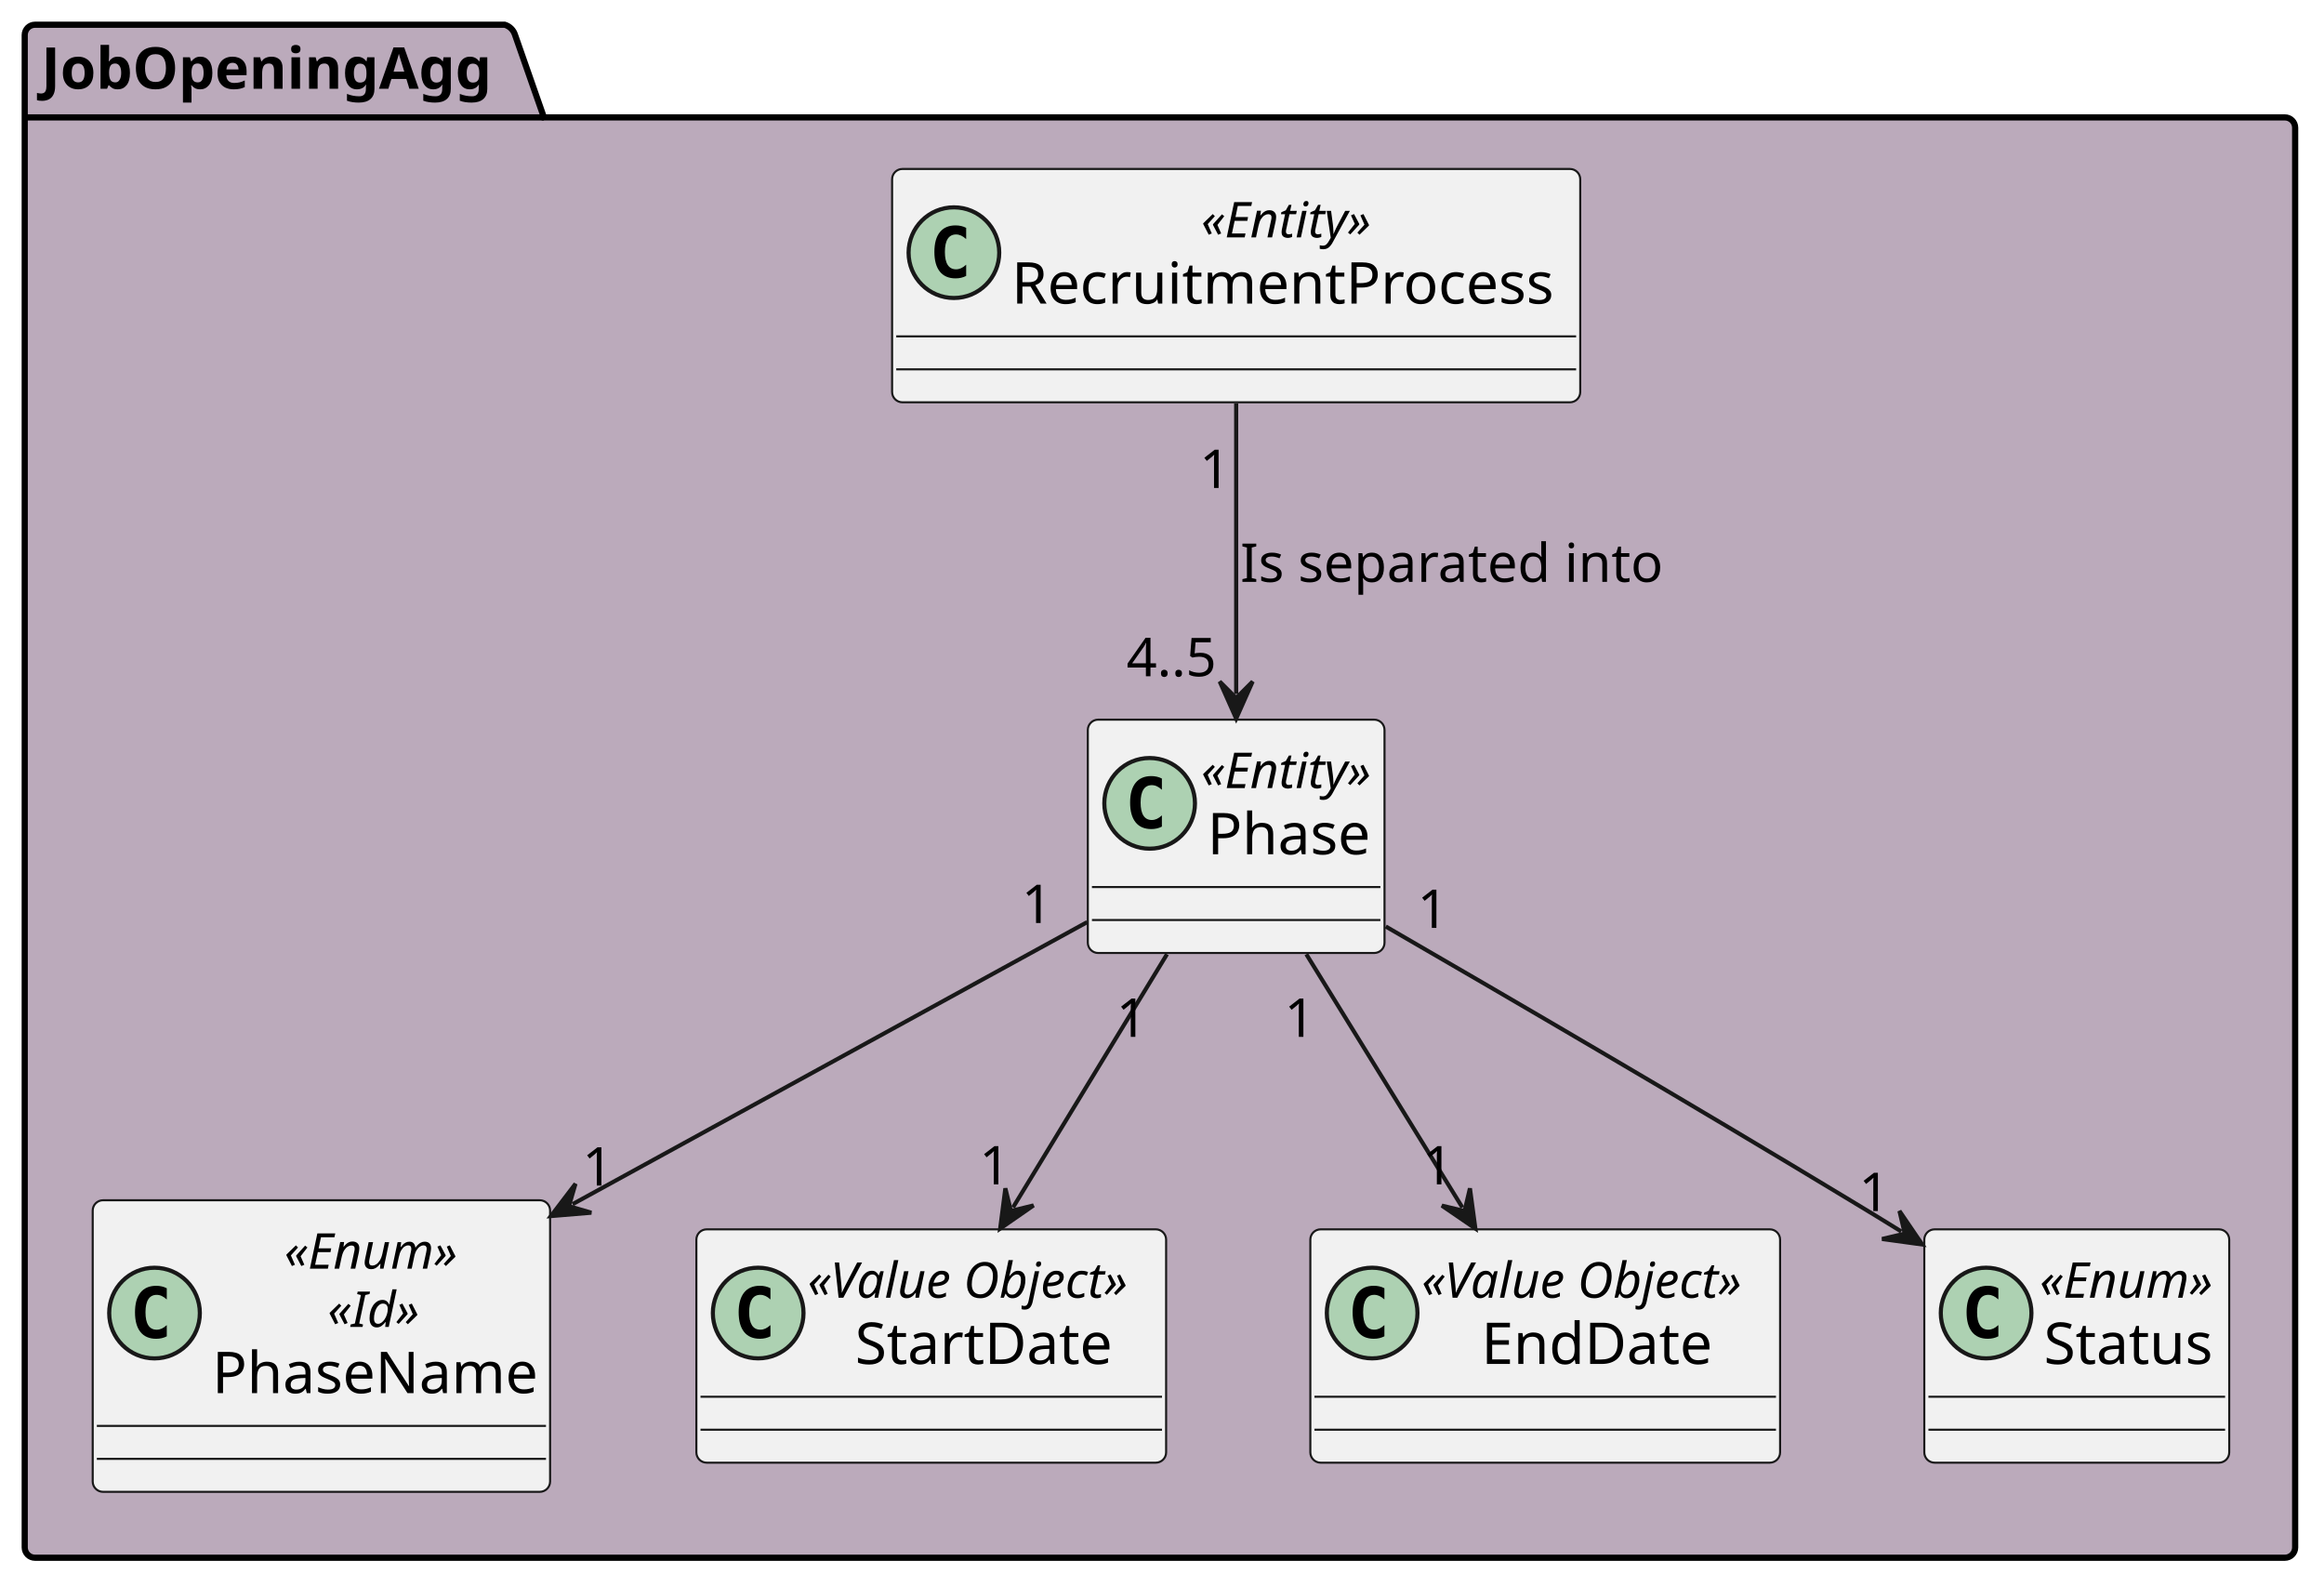
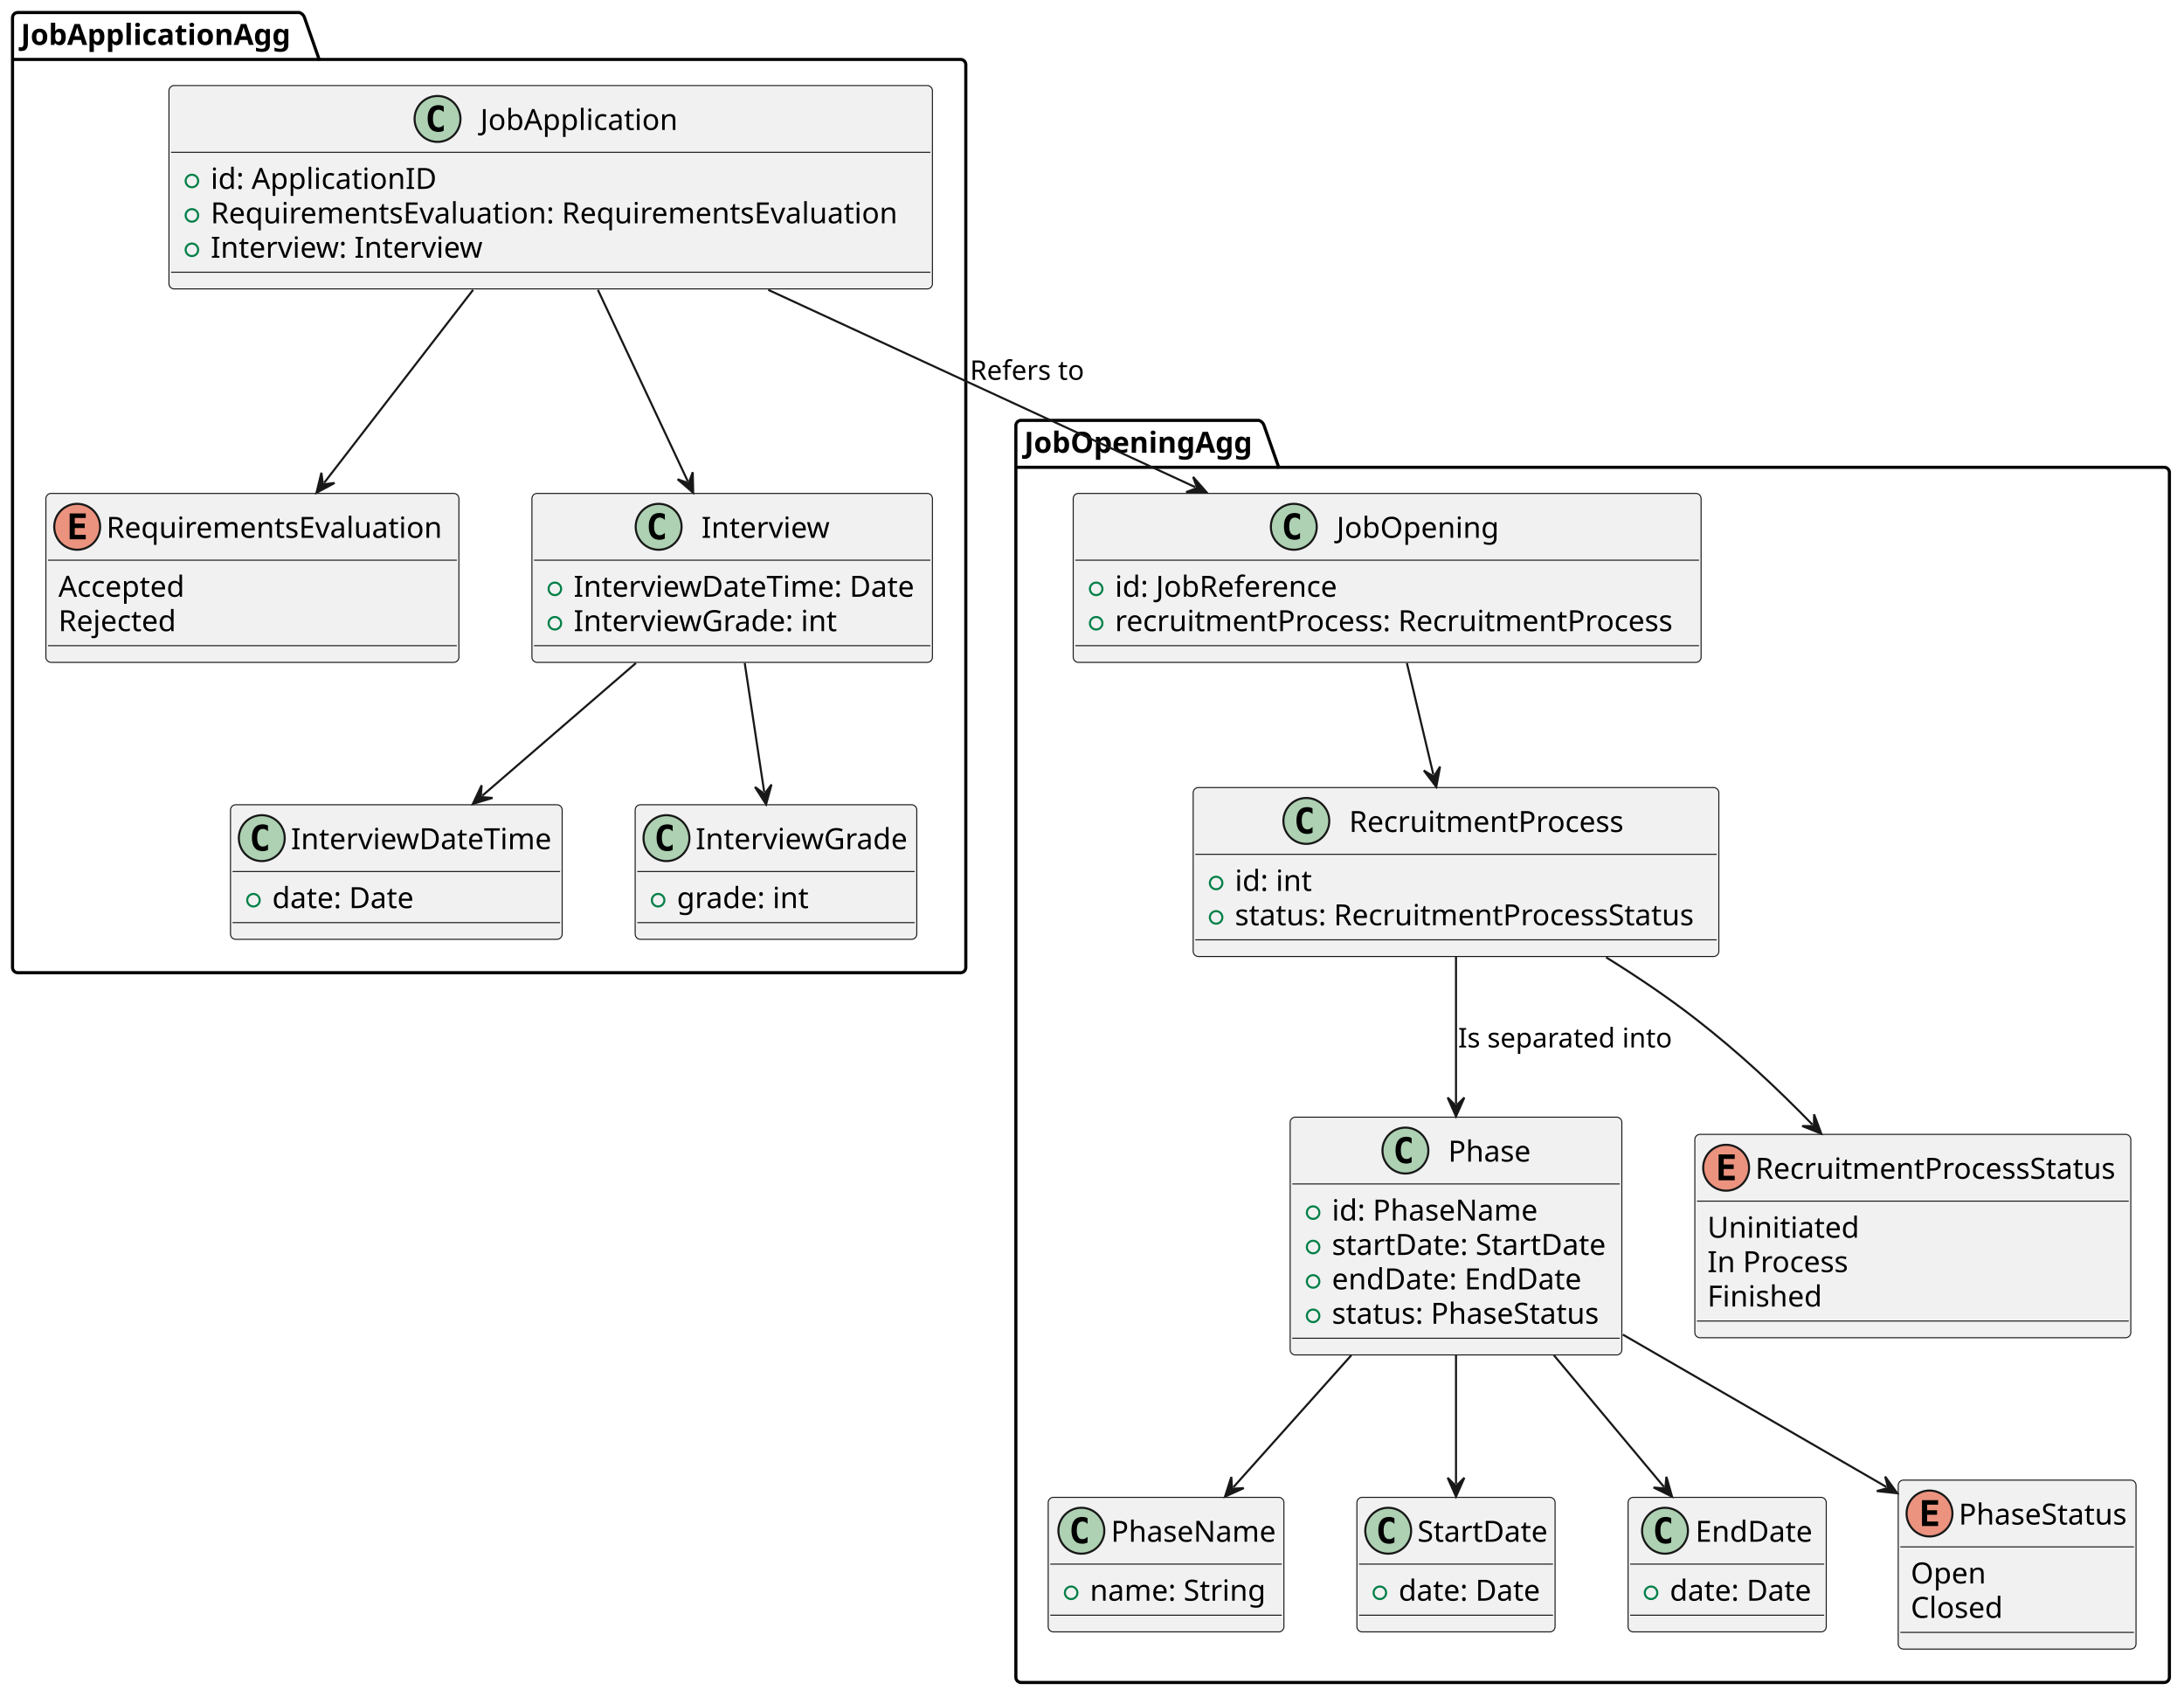
- <svg xmlns="http://www.w3.org/2000/svg" contentStyleType="text/css" height="385px" preserveAspectRatio="none" style="width:564px;height:385px;background:#FFFFFF;" version="1.1" viewBox="0 0 564 385" width="564px" zoomAndPan="magnify">
+ <svg xmlns="http://www.w3.org/2000/svg" contentStyleType="text/css" height="813px" preserveAspectRatio="none" style="width:1047px;height:813px;background:#FFFFFF;" version="1.1" viewBox="0 0 1047 813" width="1047px" zoomAndPan="magnify">
  <defs />
  <g>
    <g id="cluster_JobOpeningAgg">
-       <path d="M8.5,6 L122.5,6 A3.75,3.75 0 0 1 125,8.5 L132,28.488 L554.5,28.488 A2.5,2.5 0 0 1 557,30.988 L557,375.5 A2.5,2.5 0 0 1 554.5,378 L8.5,378 A2.5,2.5 0 0 1 6,375.5 L6,8.5 A2.5,2.5 0 0 1 8.5,6 " fill="#BBAABB" style="stroke:#000000;stroke-width:1.5;" />
-       <line style="stroke:#000000;stroke-width:1.5;" x1="6" x2="132" y1="28.488" y2="28.488" />
-       <text fill="#000000" font-family="sans-serif" font-size="14" font-weight="bold" lengthAdjust="spacing" textLength="113" x="10" y="21.535">JobOpeningAgg</text>
+       <path d="M489.5,201.47 L603.5,201.47 A3.75,3.75 0 0 1 606,203.97 L613,223.958 L1037.5,223.958 A2.5,2.5 0 0 1 1040,226.458 L1040,803.85 A2.5,2.5 0 0 1 1037.5,806.35 L489.5,806.35 A2.5,2.5 0 0 1 487,803.85 L487,203.97 A2.5,2.5 0 0 1 489.5,201.47 " fill="none" style="stroke:#000000;stroke-width:1.5;" />
+       <line style="stroke:#000000;stroke-width:1.5;" x1="487" x2="613" y1="223.958" y2="223.958" />
+       <text fill="#000000" font-family="sans-serif" font-size="14" font-weight="bold" lengthAdjust="spacing" textLength="113" x="491" y="217.005">JobOpeningAgg</text>
+     </g>
+     <g id="cluster_JobApplicationAgg">
+       <path d="M8.5,6 L143.5,6 A3.75,3.75 0 0 1 146,8.5 L153,28.488 L460.5,28.488 A2.5,2.5 0 0 1 463,30.988 L463,463.68 A2.5,2.5 0 0 1 460.5,466.18 L8.5,466.18 A2.5,2.5 0 0 1 6,463.68 L6,8.5 A2.5,2.5 0 0 1 8.5,6 " fill="none" style="stroke:#000000;stroke-width:1.5;" />
+       <line style="stroke:#000000;stroke-width:1.5;" x1="6" x2="153" y1="28.488" y2="28.488" />
+       <text fill="#000000" font-family="sans-serif" font-size="14" font-weight="bold" lengthAdjust="spacing" textLength="134" x="10" y="21.535">JobApplicationAgg</text>
+     </g>
+     <g id="elem_JobOpening">
+       <rect codeLine="3" fill="#F1F1F1" height="80.977" id="JobOpening" rx="2.5" ry="2.5" style="stroke:#181818;stroke-width:0.5;" width="301" x="514.5" y="236.47" />
+       <ellipse cx="620.25" cy="252.47" fill="#ADD1B2" rx="11" ry="11" style="stroke:#181818;stroke-width:1.0;" />
+       <path d="M623.223,258.113 Q622.642,258.412 622.003,258.561 Q621.364,258.711 620.658,258.711 Q618.151,258.711 616.832,257.059 Q615.512,255.407 615.512,252.286 Q615.512,249.156 616.832,247.505 Q618.151,245.853 620.658,245.853 Q621.364,245.853 622.011,246.002 Q622.659,246.152 623.223,246.451 L623.223,249.173 Q622.592,248.592 621.999,248.322 Q621.405,248.053 620.774,248.053 Q619.43,248.053 618.745,249.119 Q618.06,250.186 618.06,252.286 Q618.06,254.378 618.745,255.444 Q619.43,256.511 620.774,256.511 Q621.405,256.511 621.999,256.241 Q622.592,255.971 623.223,255.39 Z " fill="#000000" />
+       <text fill="#000000" font-family="sans-serif" font-size="14" lengthAdjust="spacing" textLength="81" x="640.75" y="257.761">JobOpening</text>
+       <line style="stroke:#181818;stroke-width:0.5;" x1="515.5" x2="814.5" y1="268.47" y2="268.47" />
+       <ellipse cx="525.5" cy="282.214" fill="none" rx="3" ry="3" style="stroke:#038048;stroke-width:1.0;" />
+       <text fill="#000000" font-family="sans-serif" font-size="14" lengthAdjust="spacing" textLength="111" x="534.5" y="286.005">id: JobReference</text>
+       <ellipse cx="525.5" cy="298.702" fill="none" rx="3" ry="3" style="stroke:#038048;stroke-width:1.0;" />
+       <text fill="#000000" font-family="sans-serif" font-size="14" lengthAdjust="spacing" textLength="275" x="534.5" y="302.493">recruitmentProcess: RecruitmentProcess</text>
+       <line style="stroke:#181818;stroke-width:0.5;" x1="515.5" x2="814.5" y1="309.447" y2="309.447" />
    </g>
    <g id="elem_RecruitmentProcess">
-       <rect codeLine="2" fill="#F1F1F1" height="56.621" id="RecruitmentProcess" rx="2.5" ry="2.5" style="stroke:#181818;stroke-width:0.5;" width="167" x="216.5" y="41" />
-       <ellipse cx="231.5" cy="61.31" fill="#ADD1B2" rx="11" ry="11" style="stroke:#181818;stroke-width:1.0;" />
-       <path d="M234.473,66.954 Q233.892,67.252 233.253,67.402 Q232.614,67.551 231.908,67.551 Q229.401,67.551 228.082,65.899 Q226.762,64.248 226.762,61.127 Q226.762,57.997 228.082,56.345 Q229.401,54.693 231.908,54.693 Q232.614,54.693 233.261,54.843 Q233.909,54.992 234.473,55.291 L234.473,58.014 Q233.842,57.433 233.249,57.163 Q232.655,56.893 232.024,56.893 Q230.68,56.893 229.995,57.96 Q229.31,59.026 229.31,61.127 Q229.31,63.218 229.995,64.285 Q230.68,65.352 232.024,65.352 Q232.655,65.352 233.249,65.082 Q233.842,64.812 234.473,64.231 Z " fill="#000000" />
-       <text fill="#000000" font-family="sans-serif" font-size="12" font-style="italic" lengthAdjust="spacing" textLength="43" x="291.5" y="57.602">«Entity»</text>
-       <text fill="#000000" font-family="sans-serif" font-size="14" lengthAdjust="spacing" textLength="135" x="245.5" y="73.668">RecruitmentProcess</text>
-       <line style="stroke:#181818;stroke-width:0.5;" x1="217.5" x2="382.5" y1="81.621" y2="81.621" />
-       <line style="stroke:#181818;stroke-width:0.5;" x1="217.5" x2="382.5" y1="89.621" y2="89.621" />
+       <rect codeLine="7" fill="#F1F1F1" height="80.977" id="RecruitmentProcess" rx="2.5" ry="2.5" style="stroke:#181818;stroke-width:0.5;" width="252" x="572" y="377.44" />
+       <ellipse cx="626.25" cy="393.44" fill="#ADD1B2" rx="11" ry="11" style="stroke:#181818;stroke-width:1.0;" />
+       <path d="M629.223,399.083 Q628.642,399.382 628.003,399.531 Q627.364,399.681 626.658,399.681 Q624.151,399.681 622.832,398.029 Q621.512,396.377 621.512,393.256 Q621.512,390.127 622.832,388.475 Q624.151,386.823 626.658,386.823 Q627.364,386.823 628.011,386.972 Q628.659,387.122 629.223,387.421 L629.223,390.143 Q628.592,389.562 627.999,389.292 Q627.405,389.022 626.774,389.022 Q625.43,389.022 624.745,390.089 Q624.06,391.156 624.06,393.256 Q624.06,395.348 624.745,396.414 Q625.43,397.481 626.774,397.481 Q627.405,397.481 627.999,397.211 Q628.592,396.942 629.223,396.36 Z " fill="#000000" />
+       <text fill="#000000" font-family="sans-serif" font-size="14" lengthAdjust="spacing" textLength="135" x="646.75" y="398.731">RecruitmentProcess</text>
+       <line style="stroke:#181818;stroke-width:0.5;" x1="573" x2="823" y1="409.44" y2="409.44" />
+       <ellipse cx="583" cy="423.184" fill="none" rx="3" ry="3" style="stroke:#038048;stroke-width:1.0;" />
+       <text fill="#000000" font-family="sans-serif" font-size="14" lengthAdjust="spacing" textLength="39" x="592" y="426.975">id: int</text>
+       <ellipse cx="583" cy="439.672" fill="none" rx="3" ry="3" style="stroke:#038048;stroke-width:1.0;" />
+       <text fill="#000000" font-family="sans-serif" font-size="14" lengthAdjust="spacing" textLength="226" x="592" y="443.463">status: RecruitmentProcessStatus</text>
+       <line style="stroke:#181818;stroke-width:0.5;" x1="573" x2="823" y1="450.417" y2="450.417" />
    </g>
    <g id="elem_Phase">
-       <rect codeLine="3" fill="#F1F1F1" height="56.621" id="Phase" rx="2.5" ry="2.5" style="stroke:#181818;stroke-width:0.5;" width="72" x="264" y="174.63" />
-       <ellipse cx="279" cy="194.94" fill="#ADD1B2" rx="11" ry="11" style="stroke:#181818;stroke-width:1.0;" />
-       <path d="M281.973,200.584 Q281.392,200.882 280.753,201.032 Q280.114,201.181 279.408,201.181 Q276.901,201.181 275.582,199.529 Q274.262,197.878 274.262,194.756 Q274.262,191.627 275.582,189.975 Q276.901,188.323 279.408,188.323 Q280.114,188.323 280.761,188.473 Q281.409,188.622 281.973,188.921 L281.973,191.644 Q281.342,191.063 280.749,190.793 Q280.155,190.523 279.524,190.523 Q278.18,190.523 277.495,191.59 Q276.81,192.656 276.81,194.756 Q276.81,196.848 277.495,197.915 Q278.18,198.982 279.524,198.982 Q280.155,198.982 280.749,198.712 Q281.342,198.442 281.973,197.861 Z " fill="#000000" />
-       <text fill="#000000" font-family="sans-serif" font-size="12" font-style="italic" lengthAdjust="spacing" textLength="43" x="291.5" y="191.232">«Entity»</text>
-       <text fill="#000000" font-family="sans-serif" font-size="14" lengthAdjust="spacing" textLength="40" x="293" y="207.298">Phase</text>
-       <line style="stroke:#181818;stroke-width:0.5;" x1="265" x2="335" y1="215.251" y2="215.251" />
-       <line style="stroke:#181818;stroke-width:0.5;" x1="265" x2="335" y1="223.251" y2="223.251" />
+       <rect codeLine="12" fill="#F1F1F1" height="113.953" id="Phase" rx="2.5" ry="2.5" style="stroke:#181818;stroke-width:0.5;" width="159" x="618.5" y="535.42" />
+       <ellipse cx="673.75" cy="551.42" fill="#ADD1B2" rx="11" ry="11" style="stroke:#181818;stroke-width:1.0;" />
+       <path d="M676.723,557.063 Q676.142,557.362 675.503,557.511 Q674.864,557.661 674.158,557.661 Q671.651,557.661 670.332,556.009 Q669.012,554.357 669.012,551.236 Q669.012,548.106 670.332,546.455 Q671.651,544.803 674.158,544.803 Q674.864,544.803 675.511,544.952 Q676.159,545.102 676.723,545.4 L676.723,548.123 Q676.092,547.542 675.499,547.272 Q674.905,547.003 674.274,547.003 Q672.93,547.003 672.245,548.069 Q671.56,549.136 671.56,551.236 Q671.56,553.328 672.245,554.394 Q672.93,555.461 674.274,555.461 Q674.905,555.461 675.499,555.191 Q676.092,554.922 676.723,554.34 Z " fill="#000000" />
+       <text fill="#000000" font-family="sans-serif" font-size="14" lengthAdjust="spacing" textLength="40" x="694.25" y="556.711">Phase</text>
+       <line style="stroke:#181818;stroke-width:0.5;" x1="619.5" x2="776.5" y1="567.42" y2="567.42" />
+       <ellipse cx="629.5" cy="581.164" fill="none" rx="3" ry="3" style="stroke:#038048;stroke-width:1.0;" />
+       <text fill="#000000" font-family="sans-serif" font-size="14" lengthAdjust="spacing" textLength="100" x="638.5" y="584.955">id: PhaseName</text>
+       <ellipse cx="629.5" cy="597.652" fill="none" rx="3" ry="3" style="stroke:#038048;stroke-width:1.0;" />
+       <text fill="#000000" font-family="sans-serif" font-size="14" lengthAdjust="spacing" textLength="133" x="638.5" y="601.443">startDate: StartDate</text>
+       <ellipse cx="629.5" cy="614.141" fill="none" rx="3" ry="3" style="stroke:#038048;stroke-width:1.0;" />
+       <text fill="#000000" font-family="sans-serif" font-size="14" lengthAdjust="spacing" textLength="122" x="638.5" y="617.932">endDate: EndDate</text>
+       <ellipse cx="629.5" cy="630.629" fill="none" rx="3" ry="3" style="stroke:#038048;stroke-width:1.0;" />
+       <text fill="#000000" font-family="sans-serif" font-size="14" lengthAdjust="spacing" textLength="131" x="638.5" y="634.42">status: PhaseStatus</text>
+       <line style="stroke:#181818;stroke-width:0.5;" x1="619.5" x2="776.5" y1="641.373" y2="641.373" />
    </g>
    <g id="elem_PhaseName">
-       <rect codeLine="4" fill="#F1F1F1" height="70.754" id="PhaseName" rx="2.5" ry="2.5" style="stroke:#181818;stroke-width:0.5;" width="111" x="22.5" y="291.25" />
-       <ellipse cx="37.5" cy="318.627" fill="#ADD1B2" rx="11" ry="11" style="stroke:#181818;stroke-width:1.0;" />
-       <path d="M40.473,324.27 Q39.892,324.569 39.253,324.718 Q38.614,324.868 37.908,324.868 Q35.401,324.868 34.081,323.216 Q32.762,321.564 32.762,318.443 Q32.762,315.313 34.081,313.662 Q35.401,312.01 37.908,312.01 Q38.614,312.01 39.261,312.159 Q39.909,312.309 40.473,312.607 L40.473,315.33 Q39.842,314.749 39.249,314.479 Q38.655,314.209 38.024,314.209 Q36.68,314.209 35.995,315.276 Q35.31,316.343 35.31,318.443 Q35.31,320.535 35.995,321.601 Q36.68,322.668 38.024,322.668 Q38.655,322.668 39.249,322.398 Q39.842,322.128 40.473,321.547 Z " fill="#000000" />
-       <text fill="#000000" font-family="sans-serif" font-size="12" font-style="italic" lengthAdjust="spacing" textLength="44" x="69" y="307.852">«Enum»</text>
-       <text fill="#000000" font-family="sans-serif" font-size="12" font-style="italic" lengthAdjust="spacing" textLength="23" x="79.5" y="321.984">«Id»</text>
-       <text fill="#000000" font-family="sans-serif" font-size="14" lengthAdjust="spacing" textLength="79" x="51.5" y="338.051">PhaseName</text>
-       <line style="stroke:#181818;stroke-width:0.5;" x1="23.5" x2="132.5" y1="346.004" y2="346.004" />
-       <line style="stroke:#181818;stroke-width:0.5;" x1="23.5" x2="132.5" y1="354.004" y2="354.004" />
+       <rect codeLine="19" fill="#F1F1F1" height="64.488" id="PhaseName" rx="2.5" ry="2.5" style="stroke:#181818;stroke-width:0.5;" width="113" x="502.5" y="717.62" />
+       <ellipse cx="518.4" cy="733.62" fill="#ADD1B2" rx="11" ry="11" style="stroke:#181818;stroke-width:1.0;" />
+       <path d="M521.373,739.263 Q520.792,739.562 520.153,739.711 Q519.514,739.861 518.808,739.861 Q516.301,739.861 514.981,738.209 Q513.662,736.557 513.662,733.436 Q513.662,730.307 514.981,728.655 Q516.301,727.003 518.808,727.003 Q519.514,727.003 520.161,727.152 Q520.809,727.302 521.373,727.601 L521.373,730.323 Q520.742,729.742 520.149,729.472 Q519.555,729.202 518.924,729.202 Q517.58,729.202 516.895,730.269 Q516.21,731.336 516.21,733.436 Q516.21,735.528 516.895,736.594 Q517.58,737.661 518.924,737.661 Q519.555,737.661 520.149,737.391 Q520.742,737.121 521.373,736.54 Z " fill="#000000" />
+       <text fill="#000000" font-family="sans-serif" font-size="14" lengthAdjust="spacing" textLength="79" x="532.6" y="738.911">PhaseName</text>
+       <line style="stroke:#181818;stroke-width:0.5;" x1="503.5" x2="614.5" y1="749.62" y2="749.62" />
+       <ellipse cx="513.5" cy="763.364" fill="none" rx="3" ry="3" style="stroke:#038048;stroke-width:1.0;" />
+       <text fill="#000000" font-family="sans-serif" font-size="14" lengthAdjust="spacing" textLength="87" x="522.5" y="767.155">name: String</text>
+       <line style="stroke:#181818;stroke-width:0.5;" x1="503.5" x2="614.5" y1="774.108" y2="774.108" />
    </g>
    <g id="elem_StartDate">
-       <rect codeLine="5" fill="#F1F1F1" height="56.621" id="StartDate" rx="2.5" ry="2.5" style="stroke:#181818;stroke-width:0.5;" width="114" x="169" y="298.31" />
-       <ellipse cx="184" cy="318.62" fill="#ADD1B2" rx="11" ry="11" style="stroke:#181818;stroke-width:1.0;" />
-       <path d="M186.973,324.264 Q186.392,324.562 185.753,324.712 Q185.114,324.861 184.408,324.861 Q181.901,324.861 180.582,323.209 Q179.262,321.558 179.262,318.437 Q179.262,315.307 180.582,313.655 Q181.901,312.003 184.408,312.003 Q185.114,312.003 185.761,312.153 Q186.409,312.302 186.973,312.601 L186.973,315.324 Q186.342,314.743 185.749,314.473 Q185.155,314.203 184.524,314.203 Q183.18,314.203 182.495,315.27 Q181.81,316.336 181.81,318.437 Q181.81,320.528 182.495,321.595 Q183.18,322.662 184.524,322.662 Q185.155,322.662 185.749,322.392 Q186.342,322.122 186.973,321.541 Z " fill="#000000" />
-       <text fill="#000000" font-family="sans-serif" font-size="12" font-style="italic" lengthAdjust="spacing" textLength="86" x="196" y="314.912">«Value Object»</text>
-       <text fill="#000000" font-family="sans-serif" font-size="14" lengthAdjust="spacing" textLength="63" x="207.5" y="330.978">StartDate</text>
-       <line style="stroke:#181818;stroke-width:0.5;" x1="170" x2="282" y1="338.931" y2="338.931" />
-       <line style="stroke:#181818;stroke-width:0.5;" x1="170" x2="282" y1="346.931" y2="346.931" />
+       <rect codeLine="23" fill="#F1F1F1" height="64.488" id="StartDate" rx="2.5" ry="2.5" style="stroke:#181818;stroke-width:0.5;" width="95" x="650.5" y="717.62" />
+       <ellipse cx="665.5" cy="733.62" fill="#ADD1B2" rx="11" ry="11" style="stroke:#181818;stroke-width:1.0;" />
+       <path d="M668.473,739.263 Q667.892,739.562 667.253,739.711 Q666.614,739.861 665.908,739.861 Q663.401,739.861 662.082,738.209 Q660.762,736.557 660.762,733.436 Q660.762,730.307 662.082,728.655 Q663.401,727.003 665.908,727.003 Q666.614,727.003 667.261,727.152 Q667.909,727.302 668.473,727.601 L668.473,730.323 Q667.842,729.742 667.249,729.472 Q666.655,729.202 666.024,729.202 Q664.68,729.202 663.995,730.269 Q663.31,731.336 663.31,733.436 Q663.31,735.528 663.995,736.594 Q664.68,737.661 666.024,737.661 Q666.655,737.661 667.249,737.391 Q667.842,737.121 668.473,736.54 Z " fill="#000000" />
+       <text fill="#000000" font-family="sans-serif" font-size="14" lengthAdjust="spacing" textLength="63" x="679.5" y="738.911">StartDate</text>
+       <line style="stroke:#181818;stroke-width:0.5;" x1="651.5" x2="744.5" y1="749.62" y2="749.62" />
+       <ellipse cx="661.5" cy="763.364" fill="none" rx="3" ry="3" style="stroke:#038048;stroke-width:1.0;" />
+       <text fill="#000000" font-family="sans-serif" font-size="14" lengthAdjust="spacing" textLength="69" x="670.5" y="767.155">date: Date</text>
+       <line style="stroke:#181818;stroke-width:0.5;" x1="651.5" x2="744.5" y1="774.108" y2="774.108" />
    </g>
    <g id="elem_EndDate">
-       <rect codeLine="6" fill="#F1F1F1" height="56.621" id="EndDate" rx="2.5" ry="2.5" style="stroke:#181818;stroke-width:0.5;" width="114" x="318" y="298.31" />
-       <ellipse cx="333" cy="318.62" fill="#ADD1B2" rx="11" ry="11" style="stroke:#181818;stroke-width:1.0;" />
-       <path d="M335.973,324.264 Q335.392,324.562 334.753,324.712 Q334.114,324.861 333.408,324.861 Q330.901,324.861 329.582,323.209 Q328.262,321.558 328.262,318.437 Q328.262,315.307 329.582,313.655 Q330.901,312.003 333.408,312.003 Q334.114,312.003 334.761,312.153 Q335.409,312.302 335.973,312.601 L335.973,315.324 Q335.342,314.743 334.749,314.473 Q334.155,314.203 333.524,314.203 Q332.18,314.203 331.495,315.27 Q330.81,316.336 330.81,318.437 Q330.81,320.528 331.495,321.595 Q332.18,322.662 333.524,322.662 Q334.155,322.662 334.749,322.392 Q335.342,322.122 335.973,321.541 Z " fill="#000000" />
-       <text fill="#000000" font-family="sans-serif" font-size="12" font-style="italic" lengthAdjust="spacing" textLength="86" x="345" y="314.912">«Value Object»</text>
-       <text fill="#000000" font-family="sans-serif" font-size="14" lengthAdjust="spacing" textLength="57" x="359.5" y="330.978">EndDate</text>
-       <line style="stroke:#181818;stroke-width:0.5;" x1="319" x2="431" y1="338.931" y2="338.931" />
-       <line style="stroke:#181818;stroke-width:0.5;" x1="319" x2="431" y1="346.931" y2="346.931" />
-     </g>
-     <g id="elem_Status">
-       <rect codeLine="7" fill="#F1F1F1" height="56.621" id="Status" rx="2.5" ry="2.5" style="stroke:#181818;stroke-width:0.5;" width="74" x="467" y="298.31" />
-       <ellipse cx="482" cy="318.62" fill="#ADD1B2" rx="11" ry="11" style="stroke:#181818;stroke-width:1.0;" />
-       <path d="M484.973,324.264 Q484.392,324.562 483.753,324.712 Q483.114,324.861 482.408,324.861 Q479.901,324.861 478.582,323.209 Q477.262,321.558 477.262,318.437 Q477.262,315.307 478.582,313.655 Q479.901,312.003 482.408,312.003 Q483.114,312.003 483.761,312.153 Q484.409,312.302 484.973,312.601 L484.973,315.324 Q484.342,314.743 483.749,314.473 Q483.155,314.203 482.524,314.203 Q481.18,314.203 480.495,315.27 Q479.81,316.336 479.81,318.437 Q479.81,320.528 480.495,321.595 Q481.18,322.662 482.524,322.662 Q483.155,322.662 483.749,322.392 Q484.342,322.122 484.973,321.541 Z " fill="#000000" />
-       <text fill="#000000" font-family="sans-serif" font-size="12" font-style="italic" lengthAdjust="spacing" textLength="44" x="495" y="314.912">«Enum»</text>
-       <text fill="#000000" font-family="sans-serif" font-size="14" lengthAdjust="spacing" textLength="42" x="496" y="330.978">Status</text>
-       <line style="stroke:#181818;stroke-width:0.5;" x1="468" x2="540" y1="338.931" y2="338.931" />
-       <line style="stroke:#181818;stroke-width:0.5;" x1="468" x2="540" y1="346.931" y2="346.931" />
+       <rect codeLine="27" fill="#F1F1F1" height="64.488" id="EndDate" rx="2.5" ry="2.5" style="stroke:#181818;stroke-width:0.5;" width="95" x="780.5" y="717.62" />
+       <ellipse cx="798.2" cy="733.62" fill="#ADD1B2" rx="11" ry="11" style="stroke:#181818;stroke-width:1.0;" />
+       <path d="M801.173,739.263 Q800.592,739.562 799.953,739.711 Q799.314,739.861 798.608,739.861 Q796.101,739.861 794.782,738.209 Q793.462,736.557 793.462,733.436 Q793.462,730.307 794.782,728.655 Q796.101,727.003 798.608,727.003 Q799.314,727.003 799.961,727.152 Q800.609,727.302 801.173,727.601 L801.173,730.323 Q800.542,729.742 799.949,729.472 Q799.355,729.202 798.724,729.202 Q797.38,729.202 796.695,730.269 Q796.01,731.336 796.01,733.436 Q796.01,735.528 796.695,736.594 Q797.38,737.661 798.724,737.661 Q799.355,737.661 799.949,737.391 Q800.542,737.121 801.173,736.54 Z " fill="#000000" />
+       <text fill="#000000" font-family="sans-serif" font-size="14" lengthAdjust="spacing" textLength="57" x="812.8" y="738.911">EndDate</text>
+       <line style="stroke:#181818;stroke-width:0.5;" x1="781.5" x2="874.5" y1="749.62" y2="749.62" />
+       <ellipse cx="791.5" cy="763.364" fill="none" rx="3" ry="3" style="stroke:#038048;stroke-width:1.0;" />
+       <text fill="#000000" font-family="sans-serif" font-size="14" lengthAdjust="spacing" textLength="69" x="800.5" y="767.155">date: Date</text>
+       <line style="stroke:#181818;stroke-width:0.5;" x1="781.5" x2="874.5" y1="774.108" y2="774.108" />
+     </g>
+     <g id="elem_PhaseStatus">
+       <rect codeLine="31" fill="#F1F1F1" height="80.977" id="PhaseStatus" rx="2.5" ry="2.5" style="stroke:#181818;stroke-width:0.5;" width="114" x="910" y="709.37" />
+       <ellipse cx="925" cy="725.37" fill="#EB937F" rx="11" ry="11" style="stroke:#181818;stroke-width:1.0;" />
+       <path d="M929.114,731.37 L921.394,731.37 L921.394,718.977 L929.114,718.977 L929.114,721.135 L923.843,721.135 L923.843,723.808 L928.616,723.808 L928.616,725.966 L923.843,725.966 L923.843,729.212 L929.114,729.212 Z " fill="#000000" />
+       <text fill="#000000" font-family="sans-serif" font-size="14" lengthAdjust="spacing" textLength="82" x="939" y="730.661">PhaseStatus</text>
+       <line style="stroke:#181818;stroke-width:0.5;" x1="911" x2="1023" y1="741.37" y2="741.37" />
+       <text fill="#000000" font-family="sans-serif" font-size="14" lengthAdjust="spacing" textLength="37" x="916" y="758.905">Open</text>
+       <text fill="#000000" font-family="sans-serif" font-size="14" lengthAdjust="spacing" textLength="47" x="916" y="775.393">Closed</text>
+       <line style="stroke:#181818;stroke-width:0.5;" x1="911" x2="1023" y1="782.347" y2="782.347" />
+     </g>
+     <g id="elem_RecruitmentProcessStatus">
+       <rect codeLine="36" fill="#F1F1F1" height="97.465" id="RecruitmentProcessStatus" rx="2.5" ry="2.5" style="stroke:#181818;stroke-width:0.5;" width="209" x="812.5" y="543.66" />
+       <ellipse cx="827.5" cy="559.66" fill="#EB937F" rx="11" ry="11" style="stroke:#181818;stroke-width:1.0;" />
+       <path d="M831.614,565.66 L823.894,565.66 L823.894,553.267 L831.614,553.267 L831.614,555.425 L826.343,555.425 L826.343,558.098 L831.116,558.098 L831.116,560.256 L826.343,560.256 L826.343,563.502 L831.614,563.502 Z " fill="#000000" />
+       <text fill="#000000" font-family="sans-serif" font-size="14" lengthAdjust="spacing" textLength="177" x="841.5" y="564.951">RecruitmentProcessStatus</text>
+       <line style="stroke:#181818;stroke-width:0.5;" x1="813.5" x2="1020.5" y1="575.66" y2="575.66" />
+       <text fill="#000000" font-family="sans-serif" font-size="14" lengthAdjust="spacing" textLength="75" x="818.5" y="593.195">Uninitiated</text>
+       <text fill="#000000" font-family="sans-serif" font-size="14" lengthAdjust="spacing" textLength="69" x="818.5" y="609.683">In Process</text>
+       <text fill="#000000" font-family="sans-serif" font-size="14" lengthAdjust="spacing" textLength="58" x="818.5" y="626.172">Finished</text>
+       <line style="stroke:#181818;stroke-width:0.5;" x1="813.5" x2="1020.5" y1="633.125" y2="633.125" />
+     </g>
+     <g id="elem_JobApplication">
+       <rect codeLine="52" fill="#F1F1F1" height="97.465" id="JobApplication" rx="2.5" ry="2.5" style="stroke:#181818;stroke-width:0.5;" width="366" x="81" y="41" />
+       <ellipse cx="209.75" cy="57" fill="#ADD1B2" rx="11" ry="11" style="stroke:#181818;stroke-width:1.0;" />
+       <path d="M212.723,62.643 Q212.142,62.942 211.503,63.091 Q210.864,63.241 210.158,63.241 Q207.651,63.241 206.332,61.589 Q205.012,59.937 205.012,56.816 Q205.012,53.687 206.332,52.035 Q207.651,50.383 210.158,50.383 Q210.864,50.383 211.511,50.532 Q212.159,50.682 212.723,50.98 L212.723,53.703 Q212.092,53.122 211.499,52.852 Q210.905,52.583 210.274,52.583 Q208.93,52.583 208.245,53.649 Q207.56,54.716 207.56,56.816 Q207.56,58.908 208.245,59.974 Q208.93,61.041 210.274,61.041 Q210.905,61.041 211.499,60.771 Q212.092,60.502 212.723,59.92 Z " fill="#000000" />
+       <text fill="#000000" font-family="sans-serif" font-size="14" lengthAdjust="spacing" textLength="100" x="230.25" y="62.291">JobApplication</text>
+       <line style="stroke:#181818;stroke-width:0.5;" x1="82" x2="446" y1="73" y2="73" />
+       <ellipse cx="92" cy="86.744" fill="none" rx="3" ry="3" style="stroke:#038048;stroke-width:1.0;" />
+       <text fill="#000000" font-family="sans-serif" font-size="14" lengthAdjust="spacing" textLength="113" x="101" y="90.535">id: ApplicationID</text>
+       <ellipse cx="92" cy="103.232" fill="none" rx="3" ry="3" style="stroke:#038048;stroke-width:1.0;" />
+       <text fill="#000000" font-family="sans-serif" font-size="14" lengthAdjust="spacing" textLength="340" x="101" y="107.023">RequirementsEvaluation: RequirementsEvaluation</text>
+       <ellipse cx="92" cy="119.721" fill="none" rx="3" ry="3" style="stroke:#038048;stroke-width:1.0;" />
+       <text fill="#000000" font-family="sans-serif" font-size="14" lengthAdjust="spacing" textLength="132" x="101" y="123.512">Interview: Interview</text>
+       <line style="stroke:#181818;stroke-width:0.5;" x1="82" x2="446" y1="130.465" y2="130.465" />
+     </g>
+     <g id="elem_RequirementsEvaluation">
+       <rect codeLine="58" fill="#F1F1F1" height="80.977" id="RequirementsEvaluation" rx="2.5" ry="2.5" style="stroke:#181818;stroke-width:0.5;" width="198" x="22" y="236.47" />
+       <ellipse cx="37" cy="252.47" fill="#EB937F" rx="11" ry="11" style="stroke:#181818;stroke-width:1.0;" />
+       <path d="M41.114,258.47 L33.395,258.47 L33.395,246.077 L41.114,246.077 L41.114,248.235 L35.843,248.235 L35.843,250.908 L40.616,250.908 L40.616,253.066 L35.843,253.066 L35.843,256.312 L41.114,256.312 Z " fill="#000000" />
+       <text fill="#000000" font-family="sans-serif" font-size="14" lengthAdjust="spacing" textLength="166" x="51" y="257.761">RequirementsEvaluation</text>
+       <line style="stroke:#181818;stroke-width:0.5;" x1="23" x2="219" y1="268.47" y2="268.47" />
+       <text fill="#000000" font-family="sans-serif" font-size="14" lengthAdjust="spacing" textLength="63" x="28" y="286.005">Accepted</text>
+       <text fill="#000000" font-family="sans-serif" font-size="14" lengthAdjust="spacing" textLength="58" x="28" y="302.493">Rejected</text>
+       <line style="stroke:#181818;stroke-width:0.5;" x1="23" x2="219" y1="309.447" y2="309.447" />
+     </g>
+     <g id="elem_Interview">
+       <rect codeLine="63" fill="#F1F1F1" height="80.977" id="Interview" rx="2.5" ry="2.5" style="stroke:#181818;stroke-width:0.5;" width="192" x="255" y="236.47" />
+       <ellipse cx="315.75" cy="252.47" fill="#ADD1B2" rx="11" ry="11" style="stroke:#181818;stroke-width:1.0;" />
+       <path d="M318.723,258.113 Q318.142,258.412 317.503,258.561 Q316.864,258.711 316.158,258.711 Q313.651,258.711 312.332,257.059 Q311.012,255.407 311.012,252.286 Q311.012,249.156 312.332,247.505 Q313.651,245.853 316.158,245.853 Q316.864,245.853 317.511,246.002 Q318.159,246.152 318.723,246.451 L318.723,249.173 Q318.092,248.592 317.499,248.322 Q316.905,248.053 316.274,248.053 Q314.93,248.053 314.245,249.119 Q313.56,250.186 313.56,252.286 Q313.56,254.378 314.245,255.444 Q314.93,256.511 316.274,256.511 Q316.905,256.511 317.499,256.241 Q318.092,255.971 318.723,255.39 Z " fill="#000000" />
+       <text fill="#000000" font-family="sans-serif" font-size="14" lengthAdjust="spacing" textLength="62" x="336.25" y="257.761">Interview</text>
+       <line style="stroke:#181818;stroke-width:0.5;" x1="256" x2="446" y1="268.47" y2="268.47" />
+       <ellipse cx="266" cy="282.214" fill="none" rx="3" ry="3" style="stroke:#038048;stroke-width:1.0;" />
+       <text fill="#000000" font-family="sans-serif" font-size="14" lengthAdjust="spacing" textLength="166" x="275" y="286.005">InterviewDateTime: Date</text>
+       <ellipse cx="266" cy="298.702" fill="none" rx="3" ry="3" style="stroke:#038048;stroke-width:1.0;" />
+       <text fill="#000000" font-family="sans-serif" font-size="14" lengthAdjust="spacing" textLength="129" x="275" y="302.493">InterviewGrade: int</text>
+       <line style="stroke:#181818;stroke-width:0.5;" x1="256" x2="446" y1="309.447" y2="309.447" />
+     </g>
+     <g id="elem_InterviewDateTime">
+       <rect codeLine="68" fill="#F1F1F1" height="64.488" id="InterviewDateTime" rx="2.5" ry="2.5" style="stroke:#181818;stroke-width:0.5;" width="159" x="110.5" y="385.69" />
+       <ellipse cx="125.5" cy="401.69" fill="#ADD1B2" rx="11" ry="11" style="stroke:#181818;stroke-width:1.0;" />
+       <path d="M128.473,407.333 Q127.892,407.632 127.253,407.781 Q126.614,407.931 125.908,407.931 Q123.401,407.931 122.082,406.279 Q120.762,404.627 120.762,401.506 Q120.762,398.377 122.082,396.725 Q123.401,395.073 125.908,395.073 Q126.614,395.073 127.261,395.222 Q127.909,395.372 128.473,395.671 L128.473,398.393 Q127.842,397.812 127.249,397.542 Q126.655,397.272 126.024,397.272 Q124.68,397.272 123.995,398.339 Q123.31,399.406 123.31,401.506 Q123.31,403.598 123.995,404.664 Q124.68,405.731 126.024,405.731 Q126.655,405.731 127.249,405.461 Q127.842,405.192 128.473,404.61 Z " fill="#000000" />
+       <text fill="#000000" font-family="sans-serif" font-size="14" lengthAdjust="spacing" textLength="127" x="139.5" y="406.981">InterviewDateTime</text>
+       <line style="stroke:#181818;stroke-width:0.5;" x1="111.5" x2="268.5" y1="417.69" y2="417.69" />
+       <ellipse cx="121.5" cy="431.434" fill="none" rx="3" ry="3" style="stroke:#038048;stroke-width:1.0;" />
+       <text fill="#000000" font-family="sans-serif" font-size="14" lengthAdjust="spacing" textLength="69" x="130.5" y="435.225">date: Date</text>
+       <line style="stroke:#181818;stroke-width:0.5;" x1="111.5" x2="268.5" y1="442.178" y2="442.178" />
+     </g>
+     <g id="elem_InterviewGrade">
+       <rect codeLine="72" fill="#F1F1F1" height="64.488" id="InterviewGrade" rx="2.5" ry="2.5" style="stroke:#181818;stroke-width:0.5;" width="135" x="304.5" y="385.69" />
+       <ellipse cx="319.5" cy="401.69" fill="#ADD1B2" rx="11" ry="11" style="stroke:#181818;stroke-width:1.0;" />
+       <path d="M322.473,407.333 Q321.892,407.632 321.253,407.781 Q320.614,407.931 319.908,407.931 Q317.401,407.931 316.082,406.279 Q314.762,404.627 314.762,401.506 Q314.762,398.377 316.082,396.725 Q317.401,395.073 319.908,395.073 Q320.614,395.073 321.261,395.222 Q321.909,395.372 322.473,395.671 L322.473,398.393 Q321.842,397.812 321.249,397.542 Q320.655,397.272 320.024,397.272 Q318.68,397.272 317.995,398.339 Q317.31,399.406 317.31,401.506 Q317.31,403.598 317.995,404.664 Q318.68,405.731 320.024,405.731 Q320.655,405.731 321.249,405.461 Q321.842,405.192 322.473,404.61 Z " fill="#000000" />
+       <text fill="#000000" font-family="sans-serif" font-size="14" lengthAdjust="spacing" textLength="103" x="333.5" y="406.981">InterviewGrade</text>
+       <line style="stroke:#181818;stroke-width:0.5;" x1="305.5" x2="438.5" y1="417.69" y2="417.69" />
+       <ellipse cx="315.5" cy="431.434" fill="none" rx="3" ry="3" style="stroke:#038048;stroke-width:1.0;" />
+       <text fill="#000000" font-family="sans-serif" font-size="14" lengthAdjust="spacing" textLength="66" x="324.5" y="435.225">grade: int</text>
+       <line style="stroke:#181818;stroke-width:0.5;" x1="305.5" x2="438.5" y1="442.178" y2="442.178" />
+     </g>
+     <g id="link_JobOpening_RecruitmentProcess">
+       <path codeLine="42" d="M674.46,317.78 C678.88,336.39 682.734,352.652 687.154,371.262 " fill="none" id="JobOpening-to-RecruitmentProcess" style="stroke:#181818;stroke-width:1.0;" />
+       <polygon fill="#181818" points="688.54,377.1,690.352,367.419,687.385,372.235,682.569,369.268,688.54,377.1" style="stroke:#181818;stroke-width:1.0;" />
+     </g>
+     <g id="link_RecruitmentProcess_RecruitmentProcessStatus">
+       <path codeLine="43" d="M769.99,458.83 C784.65,467.94 799.66,478.02 813,488.42 C834.04,504.82 851.128,520.797 868.908,539.007 " fill="none" id="RecruitmentProcess-to-RecruitmentProcessStatus" style="stroke:#181818;stroke-width:1.0;" />
+       <polygon fill="#181818" points="873.1,543.3,869.674,534.066,869.607,539.722,863.951,539.655,873.1,543.3" style="stroke:#181818;stroke-width:1.0;" />
    </g>
    <g id="link_RecruitmentProcess_Phase">
-       <path codeLine="9" d="M300,97.91 C300,120.37 300,145.93 300,168.38 " fill="none" id="RecruitmentProcess-to-Phase" style="stroke:#181818;stroke-width:1.0;" />
-       <polygon fill="#181818" points="300,174.38,304,165.38,300,169.38,296,165.38,300,174.38" style="stroke:#181818;stroke-width:1.0;" />
-       <text fill="#000000" font-family="sans-serif" font-size="13" lengthAdjust="spacing" textLength="105" x="301" y="141.198">Is separated into</text>
-       <text fill="#000000" font-family="sans-serif" font-size="13" lengthAdjust="spacing" textLength="8" x="291.125" y="118.409">1</text>
-       <text fill="#000000" font-family="sans-serif" font-size="13" lengthAdjust="spacing" textLength="24" x="273.375" y="164.094">4..5</text>
+       <path codeLine="44" d="M698,458.5 C698,481.17 698,504.01 698,529.02 " fill="none" id="RecruitmentProcess-to-Phase" style="stroke:#181818;stroke-width:1.0;" />
+       <polygon fill="#181818" points="698,535.02,702,526.02,698,530.02,694,526.02,698,535.02" style="stroke:#181818;stroke-width:1.0;" />
+       <text fill="#000000" font-family="sans-serif" font-size="13" lengthAdjust="spacing" textLength="105" x="699" y="501.988">Is separated into</text>
    </g>
    <g id="link_Phase_PhaseName">
-       <path codeLine="10" d="M263.84,223.76 C228.58,243.09 179.712,269.866 138.952,292.206 " fill="none" id="Phase-to-PhaseName" style="stroke:#181818;stroke-width:1.0;" />
-       <polygon fill="#181818" points="133.69,295.09,143.505,294.272,138.075,292.687,139.66,287.257,133.69,295.09" style="stroke:#181818;stroke-width:1.0;" />
-       <text fill="#000000" font-family="sans-serif" font-size="13" lengthAdjust="spacing" textLength="8" x="247.934" y="223.981">1</text>
-       <text fill="#000000" font-family="sans-serif" font-size="13" lengthAdjust="spacing" textLength="8" x="141.338" y="287.677">1</text>
+       <path codeLine="45" d="M647.82,649.52 C627.44,672.31 608.658,693.316 591.278,712.766 " fill="none" id="Phase-to-PhaseName" style="stroke:#181818;stroke-width:1.0;" />
+       <polygon fill="#181818" points="587.28,717.24,596.26,713.194,590.612,713.512,590.294,707.864,587.28,717.24" style="stroke:#181818;stroke-width:1.0;" />
    </g>
    <g id="link_Phase_StartDate">
-       <path codeLine="11" d="M283.21,231.55 C271.1,251.46 257.937,273.103 245.846,292.993 " fill="none" id="Phase-to-StartDate" style="stroke:#181818;stroke-width:1.0;" />
-       <polygon fill="#181818" points="242.73,298.12,250.823,292.507,245.327,293.847,243.987,288.352,242.73,298.12" style="stroke:#181818;stroke-width:1.0;" />
-       <text fill="#000000" font-family="sans-serif" font-size="13" lengthAdjust="spacing" textLength="8" x="270.922" y="251.598">1</text>
-       <text fill="#000000" font-family="sans-serif" font-size="13" lengthAdjust="spacing" textLength="8" x="237.674" y="287.399">1</text>
+       <path codeLine="46" d="M698,649.52 C698,672.31 698,691.79 698,711.24 " fill="none" id="Phase-to-StartDate" style="stroke:#181818;stroke-width:1.0;" />
+       <polygon fill="#181818" points="698,717.24,702,708.24,698,712.24,694,708.24,698,717.24" style="stroke:#181818;stroke-width:1.0;" />
    </g>
    <g id="link_Phase_EndDate">
-       <path codeLine="12" d="M317.02,231.55 C329.29,251.46 342.642,273.122 354.902,293.012 " fill="none" id="Phase-to-EndDate" style="stroke:#181818;stroke-width:1.0;" />
-       <polygon fill="#181818" points="358.05,298.12,356.733,288.36,355.426,293.864,349.922,292.557,358.05,298.12" style="stroke:#181818;stroke-width:1.0;" />
-       <text fill="#000000" font-family="sans-serif" font-size="13" lengthAdjust="spacing" textLength="8" x="311.705" y="251.598">1</text>
-       <text fill="#000000" font-family="sans-serif" font-size="13" lengthAdjust="spacing" textLength="8" x="345.205" y="287.399">1</text>
-     </g>
-     <g id="link_Phase_Status">
-       <path codeLine="13" d="M336.3,224.82 C366.58,242.33 410.78,268.11 449,291.25 C454.68,294.69 455.57,295.209 461.41,298.829 " fill="none" id="Phase-to-Status" style="stroke:#181818;stroke-width:1.0;" />
-       <polygon fill="#181818" points="466.51,301.99,460.968,293.849,462.26,299.356,456.753,300.648,466.51,301.99" style="stroke:#181818;stroke-width:1.0;" />
-       <text fill="#000000" font-family="sans-serif" font-size="13" lengthAdjust="spacing" textLength="8" x="343.982" y="225.159">1</text>
-       <text fill="#000000" font-family="sans-serif" font-size="13" lengthAdjust="spacing" textLength="8" x="451.12" y="293.863">1</text>
+       <path codeLine="47" d="M744.93,649.52 C763.99,672.31 781.44,693.188 797.71,712.638 " fill="none" id="Phase-to-EndDate" style="stroke:#181818;stroke-width:1.0;" />
+       <polygon fill="#181818" points="801.56,717.24,798.854,707.77,798.352,713.405,792.717,712.903,801.56,717.24" style="stroke:#181818;stroke-width:1.0;" />
+     </g>
+     <g id="link_Phase_PhaseStatus">
+       <path codeLine="48" d="M777.98,639.62 C820.26,664.06 865.995,690.487 904.335,712.648 " fill="none" id="Phase-to-PhaseStatus" style="stroke:#181818;stroke-width:1.0;" />
+       <polygon fill="#181818" points="909.53,715.65,903.74,707.683,905.201,713.148,899.736,714.609,909.53,715.65" style="stroke:#181818;stroke-width:1.0;" />
+     </g>
+     <g id="link_JobApplication_RequirementsEvaluation">
+       <path codeLine="76" d="M226.8,138.92 C203.46,169.14 177.407,202.901 155.407,231.391 " fill="none" id="JobApplication-to-RequirementsEvaluation" style="stroke:#181818;stroke-width:1.0;" />
+       <polygon fill="#181818" points="151.74,236.14,160.407,231.461,154.796,232.183,154.075,226.572,151.74,236.14" style="stroke:#181818;stroke-width:1.0;" />
+     </g>
+     <g id="link_JobApplication_Interview">
+       <path codeLine="77" d="M286.63,138.92 C300.83,169.14 316.358,202.22 329.748,230.71 " fill="none" id="JobApplication-to-Interview" style="stroke:#181818;stroke-width:1.0;" />
+       <polygon fill="#181818" points="332.3,236.14,332.092,226.293,330.173,231.615,324.852,229.696,332.3,236.14" style="stroke:#181818;stroke-width:1.0;" />
+     </g>
+     <g id="link_JobApplication_JobOpening">
+       <path codeLine="78" d="M368.31,138.92 C433.64,169.09 511.363,204.994 573.023,233.474 " fill="none" id="JobApplication-to-JobOpening" style="stroke:#181818;stroke-width:1.0;" />
+       <polygon fill="#181818" points="578.47,235.99,571.977,228.585,573.931,233.893,568.622,235.847,578.47,235.99" style="stroke:#181818;stroke-width:1.0;" />
+       <text fill="#000000" font-family="sans-serif" font-size="13" lengthAdjust="spacing" textLength="56" x="465" y="182.038">Refers to</text>
+     </g>
+     <g id="link_Interview_InterviewDateTime">
+       <path codeLine="79" d="M304.86,317.78 C280.05,339.2 254.422,361.319 231.232,381.339 " fill="none" id="Interview-to-InterviewDateTime" style="stroke:#181818;stroke-width:1.0;" />
+       <polygon fill="#181818" points="226.69,385.26,236.116,382.406,230.475,381.993,230.889,376.351,226.69,385.26" style="stroke:#181818;stroke-width:1.0;" />
+     </g>
+     <g id="link_Interview_InterviewGrade">
+       <path codeLine="80" d="M357.02,317.78 C360.27,339.28 363.323,359.507 366.353,379.557 " fill="none" id="Interview-to-InterviewGrade" style="stroke:#181818;stroke-width:1.0;" />
+       <polygon fill="#181818" points="367.25,385.49,369.86,375.993,366.503,380.546,361.95,377.189,367.25,385.49" style="stroke:#181818;stroke-width:1.0;" />
    </g>
  </g>
</svg>
